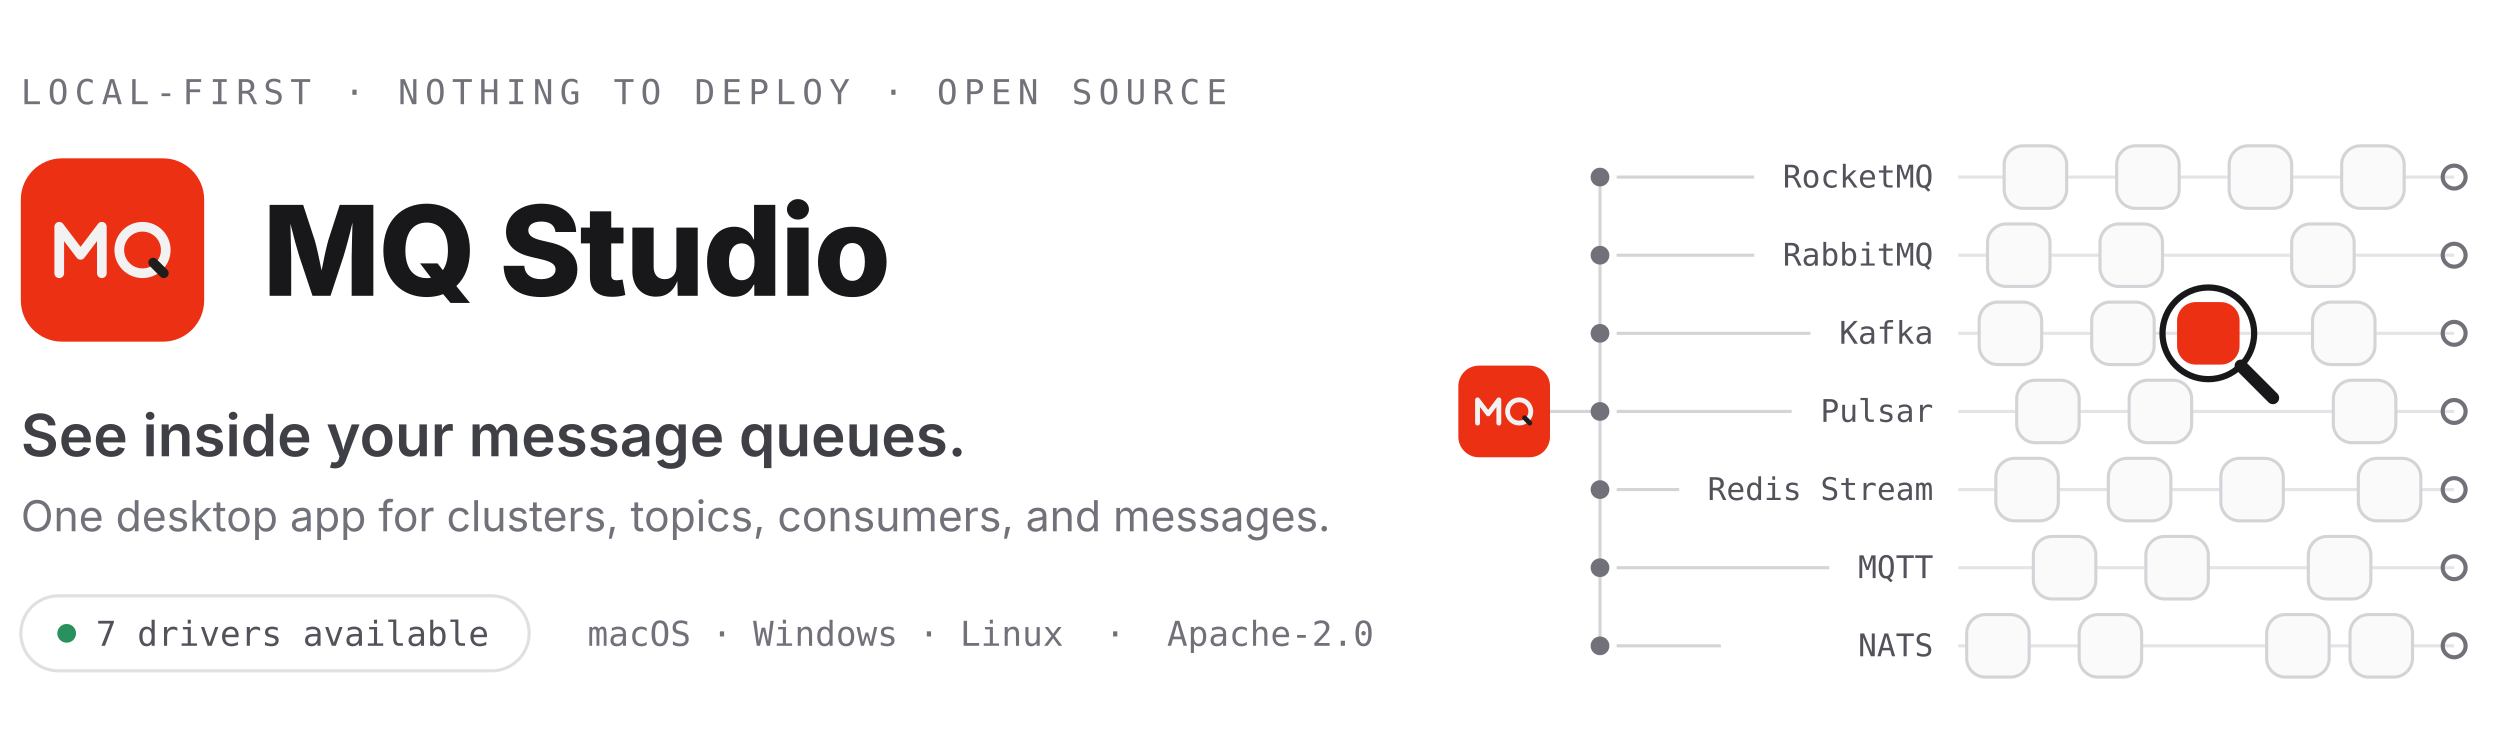
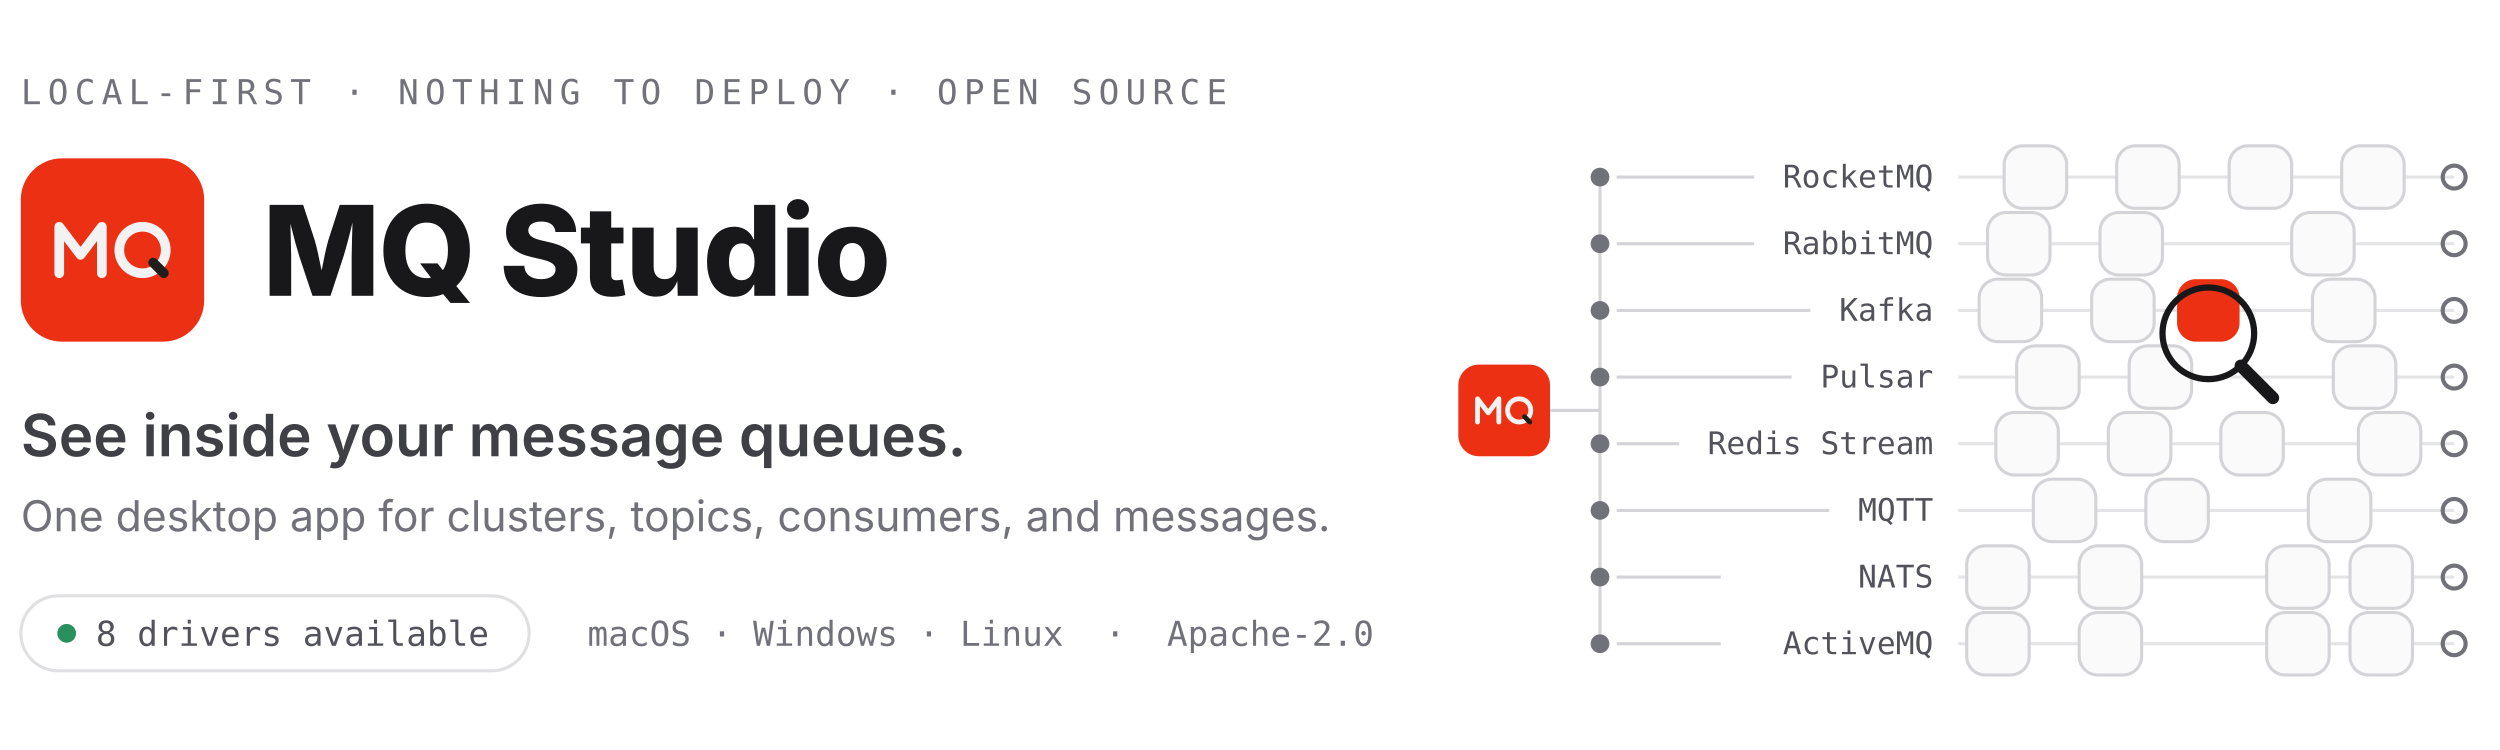
<svg xmlns="http://www.w3.org/2000/svg" width="1200" height="360" viewBox="0 0 1200 360" role="img" aria-labelledby="t d">
  <text x="10" y="50" font-family="ui-monospace,'SF Mono',Menlo,Consolas,monospace" font-size="16.5" letter-spacing="3" fill="#71717A">LOCAL-FIRST · NOTHING TO DEPLOY · OPEN SOURCE</text>
  <g id="lockup">
    <rect x="10" y="76" width="88" height="88" rx="19.8" fill="#EC3013" />
    <g transform="translate(22.86 96.761) scale(0.46478)" fill="none" stroke-width="10">
      <path d="M12 74 L12 26 L34 55 L56 26 L56 74" stroke="#F3F2F2" stroke-linejoin="round" stroke-linecap="round" />
      <circle cx="98" cy="50" r="24" stroke="#F3F2F2" />
      <line x1="109" y1="63" x2="120" y2="74" stroke="#201E1D" stroke-linecap="round" />
    </g>
    <text x="126" y="142" font-family="-apple-system,'PingFang SC','Segoe UI','Microsoft YaHei',system-ui,sans-serif" font-size="60" font-weight="800" letter-spacing="-1" fill="#18181B">MQ Studio</text>
  </g>
  <text x="10" y="219" font-family="-apple-system,'PingFang SC','Segoe UI','Microsoft YaHei',system-ui,sans-serif" font-size="28" font-weight="600" fill="#3F3F46">See inside your message queues.</text>
  <text x="10" y="255" font-family="-apple-system,'PingFang SC','Segoe UI','Microsoft YaHei',system-ui,sans-serif" font-size="20.5" fill="#71717A">One desktop app for clusters, topics, consumers, and messages.</text>
  <g id="meta">
    <rect x="10" y="286" width="244" height="36" rx="18" fill="none" stroke="#E0E0E3" stroke-width="1.5" />
    <circle cx="32" cy="304" r="4.5" fill="#29915D" />
-     <text x="46" y="310" font-family="ui-monospace,'SF Mono',Menlo,Consolas,monospace" font-size="16.5" fill="#52525B">7 drivers available</text>
+     <text x="46" y="310" font-family="ui-monospace,'SF Mono',Menlo,Consolas,monospace" font-size="16.5" fill="#52525B">8 drivers available</text>
    <text x="282" y="310" font-family="ui-monospace,'SF Mono',Menlo,Consolas,monospace" font-size="16.5" fill="#71717A">macOS · Windows · Linux  ·  Apache-2.0</text>
  </g>
  <g id="drivers">
-     <rect x="700" y="175.5" width="44" height="44" rx="9.9" fill="#EC3013" />
-     <g transform="translate(706.43 185.88) scale(0.23239)" fill="none" stroke-width="10">
+     <rect x="700" y="175" width="44" height="44" rx="9.9" fill="#EC3013" />
+     <g transform="translate(706.43 185.38) scale(0.23239)" fill="none" stroke-width="10">
      <path d="M12 74 L12 26 L34 55 L56 26 L56 74" stroke="#F3F2F2" stroke-linejoin="round" stroke-linecap="round" />
      <circle cx="98" cy="50" r="24" stroke="#F3F2F2" />
      <line x1="109" y1="63" x2="120" y2="74" stroke="#201E1D" stroke-linecap="round" />
    </g>
-     <line x1="744" y1="197.5" x2="768" y2="197.5" stroke="#D4D4D8" stroke-width="1.5" />
-     <line x1="768" y1="85" x2="768" y2="310" stroke="#D4D4D8" stroke-width="1.5" />
+     <line x1="744" y1="197" x2="768" y2="197" stroke="#D4D4D8" stroke-width="1.5" />
+     <line x1="768" y1="85" x2="768" y2="309" stroke="#D4D4D8" stroke-width="1.5" />
    <line x1="776" y1="85" x2="842" y2="85" stroke="#D4D4D8" stroke-width="1.5" />
    <text x="928" y="90" text-anchor="end" font-family="ui-monospace,'SF Mono',Menlo,Consolas,monospace" font-size="15" fill="#52525B">RocketMQ</text>
    <line x1="940" y1="85" x2="1178" y2="85" stroke="#E4E4E7" stroke-width="1.5" />
    <circle cx="768" cy="85" r="4.5" fill="#71717A" />
    <circle cx="1178" cy="85" r="5.5" fill="none" stroke="#71717A" stroke-width="2" />
    <rect x="962" y="70" width="30" height="30" rx="9" fill="#FAFAFA" stroke="#D4D4D8" stroke-width="1.5" />
    <rect x="1016" y="70" width="30" height="30" rx="9" fill="#FAFAFA" stroke="#D4D4D8" stroke-width="1.5" />
    <rect x="1070" y="70" width="30" height="30" rx="9" fill="#FAFAFA" stroke="#D4D4D8" stroke-width="1.5" />
    <rect x="1124" y="70" width="30" height="30" rx="9" fill="#FAFAFA" stroke="#D4D4D8" stroke-width="1.5" />
-     <line x1="776" y1="122.5" x2="842" y2="122.5" stroke="#D4D4D8" stroke-width="1.5" />
-     <text x="928" y="127.5" text-anchor="end" font-family="ui-monospace,'SF Mono',Menlo,Consolas,monospace" font-size="15" fill="#52525B">RabbitMQ</text>
-     <line x1="940" y1="122.5" x2="1178" y2="122.5" stroke="#E4E4E7" stroke-width="1.5" />
-     <circle cx="768" cy="122.5" r="4.5" fill="#71717A" />
-     <circle cx="1178" cy="122.5" r="5.5" fill="none" stroke="#71717A" stroke-width="2" />
-     <rect x="954" y="107.5" width="30" height="30" rx="9" fill="#FAFAFA" stroke="#D4D4D8" stroke-width="1.5" />
-     <rect x="1008" y="107.5" width="30" height="30" rx="9" fill="#FAFAFA" stroke="#D4D4D8" stroke-width="1.5" />
-     <rect x="1100" y="107.5" width="30" height="30" rx="9" fill="#FAFAFA" stroke="#D4D4D8" stroke-width="1.5" />
-     <line x1="776" y1="160" x2="869" y2="160" stroke="#D4D4D8" stroke-width="1.5" />
-     <text x="928" y="165" text-anchor="end" font-family="ui-monospace,'SF Mono',Menlo,Consolas,monospace" font-size="15" fill="#52525B">Kafka</text>
-     <line x1="940" y1="160" x2="1178" y2="160" stroke="#E4E4E7" stroke-width="1.5" />
-     <circle cx="768" cy="160" r="4.5" fill="#71717A" />
-     <circle cx="1178" cy="160" r="5.5" fill="none" stroke="#71717A" stroke-width="2" />
-     <rect x="950" y="145" width="30" height="30" rx="9" fill="#FAFAFA" stroke="#D4D4D8" stroke-width="1.5" />
-     <rect x="1004" y="145" width="30" height="30" rx="9" fill="#FAFAFA" stroke="#D4D4D8" stroke-width="1.5" />
-     <rect x="1110" y="145" width="30" height="30" rx="9" fill="#FAFAFA" stroke="#D4D4D8" stroke-width="1.5" />
-     <rect x="1045" y="145" width="30" height="30" rx="9" fill="#EC3013" />
-     <line x1="776" y1="197.5" x2="860" y2="197.5" stroke="#D4D4D8" stroke-width="1.5" />
-     <text x="928" y="202.5" text-anchor="end" font-family="ui-monospace,'SF Mono',Menlo,Consolas,monospace" font-size="15" fill="#52525B">Pulsar</text>
-     <line x1="940" y1="197.5" x2="1178" y2="197.5" stroke="#E4E4E7" stroke-width="1.5" />
-     <circle cx="768" cy="197.5" r="4.5" fill="#71717A" />
-     <circle cx="1178" cy="197.5" r="5.5" fill="none" stroke="#71717A" stroke-width="2" />
-     <rect x="968" y="182.5" width="30" height="30" rx="9" fill="#FAFAFA" stroke="#D4D4D8" stroke-width="1.5" />
-     <rect x="1022" y="182.5" width="30" height="30" rx="9" fill="#FAFAFA" stroke="#D4D4D8" stroke-width="1.5" />
-     <rect x="1120" y="182.5" width="30" height="30" rx="9" fill="#FAFAFA" stroke="#D4D4D8" stroke-width="1.5" />
-     <line x1="776" y1="235" x2="806" y2="235" stroke="#D4D4D8" stroke-width="1.5" />
-     <text x="928" y="240" text-anchor="end" font-family="ui-monospace,'SF Mono',Menlo,Consolas,monospace" font-size="15" fill="#52525B">Redis Stream</text>
-     <line x1="940" y1="235" x2="1178" y2="235" stroke="#E4E4E7" stroke-width="1.5" />
-     <circle cx="768" cy="235" r="4.5" fill="#71717A" />
-     <circle cx="1178" cy="235" r="5.5" fill="none" stroke="#71717A" stroke-width="2" />
-     <rect x="958" y="220" width="30" height="30" rx="9" fill="#FAFAFA" stroke="#D4D4D8" stroke-width="1.5" />
-     <rect x="1012" y="220" width="30" height="30" rx="9" fill="#FAFAFA" stroke="#D4D4D8" stroke-width="1.5" />
-     <rect x="1066" y="220" width="30" height="30" rx="9" fill="#FAFAFA" stroke="#D4D4D8" stroke-width="1.5" />
-     <rect x="1132" y="220" width="30" height="30" rx="9" fill="#FAFAFA" stroke="#D4D4D8" stroke-width="1.5" />
-     <line x1="776" y1="272.5" x2="878" y2="272.5" stroke="#D4D4D8" stroke-width="1.5" />
-     <text x="928" y="277.5" text-anchor="end" font-family="ui-monospace,'SF Mono',Menlo,Consolas,monospace" font-size="15" fill="#52525B">MQTT</text>
-     <line x1="940" y1="272.5" x2="1178" y2="272.5" stroke="#E4E4E7" stroke-width="1.5" />
-     <circle cx="768" cy="272.5" r="4.5" fill="#71717A" />
-     <circle cx="1178" cy="272.5" r="5.5" fill="none" stroke="#71717A" stroke-width="2" />
-     <rect x="976" y="257.5" width="30" height="30" rx="9" fill="#FAFAFA" stroke="#D4D4D8" stroke-width="1.5" />
-     <rect x="1030" y="257.5" width="30" height="30" rx="9" fill="#FAFAFA" stroke="#D4D4D8" stroke-width="1.5" />
-     <rect x="1108" y="257.5" width="30" height="30" rx="9" fill="#FAFAFA" stroke="#D4D4D8" stroke-width="1.5" />
-     <line x1="776" y1="310" x2="826" y2="310" stroke="#D4D4D8" stroke-width="1.5" />
-     <text x="928" y="315" text-anchor="end" font-family="ui-monospace,'SF Mono',Menlo,Consolas,monospace" font-size="15" fill="#52525B">NATS</text>
-     <line x1="940" y1="310" x2="1178" y2="310" stroke="#E4E4E7" stroke-width="1.5" />
-     <circle cx="768" cy="310" r="4.5" fill="#71717A" />
-     <circle cx="1178" cy="310" r="5.5" fill="none" stroke="#71717A" stroke-width="2" />
-     <rect x="944" y="295" width="30" height="30" rx="9" fill="#FAFAFA" stroke="#D4D4D8" stroke-width="1.5" />
-     <rect x="998" y="295" width="30" height="30" rx="9" fill="#FAFAFA" stroke="#D4D4D8" stroke-width="1.5" />
-     <rect x="1088" y="295" width="30" height="30" rx="9" fill="#FAFAFA" stroke="#D4D4D8" stroke-width="1.5" />
-     <rect x="1128" y="295" width="30" height="30" rx="9" fill="#FAFAFA" stroke="#D4D4D8" stroke-width="1.5" />
+     <line x1="776" y1="117" x2="842" y2="117" stroke="#D4D4D8" stroke-width="1.5" />
+     <text x="928" y="122" text-anchor="end" font-family="ui-monospace,'SF Mono',Menlo,Consolas,monospace" font-size="15" fill="#52525B">RabbitMQ</text>
+     <line x1="940" y1="117" x2="1178" y2="117" stroke="#E4E4E7" stroke-width="1.5" />
+     <circle cx="768" cy="117" r="4.5" fill="#71717A" />
+     <circle cx="1178" cy="117" r="5.5" fill="none" stroke="#71717A" stroke-width="2" />
+     <rect x="954" y="102" width="30" height="30" rx="9" fill="#FAFAFA" stroke="#D4D4D8" stroke-width="1.5" />
+     <rect x="1008" y="102" width="30" height="30" rx="9" fill="#FAFAFA" stroke="#D4D4D8" stroke-width="1.5" />
+     <rect x="1100" y="102" width="30" height="30" rx="9" fill="#FAFAFA" stroke="#D4D4D8" stroke-width="1.5" />
+     <line x1="776" y1="149" x2="869" y2="149" stroke="#D4D4D8" stroke-width="1.5" />
+     <text x="928" y="154" text-anchor="end" font-family="ui-monospace,'SF Mono',Menlo,Consolas,monospace" font-size="15" fill="#52525B">Kafka</text>
+     <line x1="940" y1="149" x2="1178" y2="149" stroke="#E4E4E7" stroke-width="1.5" />
+     <circle cx="768" cy="149" r="4.5" fill="#71717A" />
+     <circle cx="1178" cy="149" r="5.5" fill="none" stroke="#71717A" stroke-width="2" />
+     <rect x="950" y="134" width="30" height="30" rx="9" fill="#FAFAFA" stroke="#D4D4D8" stroke-width="1.5" />
+     <rect x="1004" y="134" width="30" height="30" rx="9" fill="#FAFAFA" stroke="#D4D4D8" stroke-width="1.5" />
+     <rect x="1110" y="134" width="30" height="30" rx="9" fill="#FAFAFA" stroke="#D4D4D8" stroke-width="1.5" />
+     <rect x="1045" y="134" width="30" height="30" rx="9" fill="#EC3013" />
+     <line x1="776" y1="181" x2="860" y2="181" stroke="#D4D4D8" stroke-width="1.5" />
+     <text x="928" y="186" text-anchor="end" font-family="ui-monospace,'SF Mono',Menlo,Consolas,monospace" font-size="15" fill="#52525B">Pulsar</text>
+     <line x1="940" y1="181" x2="1178" y2="181" stroke="#E4E4E7" stroke-width="1.5" />
+     <circle cx="768" cy="181" r="4.5" fill="#71717A" />
+     <circle cx="1178" cy="181" r="5.5" fill="none" stroke="#71717A" stroke-width="2" />
+     <rect x="968" y="166" width="30" height="30" rx="9" fill="#FAFAFA" stroke="#D4D4D8" stroke-width="1.5" />
+     <rect x="1022" y="166" width="30" height="30" rx="9" fill="#FAFAFA" stroke="#D4D4D8" stroke-width="1.5" />
+     <rect x="1120" y="166" width="30" height="30" rx="9" fill="#FAFAFA" stroke="#D4D4D8" stroke-width="1.5" />
+     <line x1="776" y1="213" x2="806" y2="213" stroke="#D4D4D8" stroke-width="1.5" />
+     <text x="928" y="218" text-anchor="end" font-family="ui-monospace,'SF Mono',Menlo,Consolas,monospace" font-size="15" fill="#52525B">Redis Stream</text>
+     <line x1="940" y1="213" x2="1178" y2="213" stroke="#E4E4E7" stroke-width="1.5" />
+     <circle cx="768" cy="213" r="4.5" fill="#71717A" />
+     <circle cx="1178" cy="213" r="5.5" fill="none" stroke="#71717A" stroke-width="2" />
+     <rect x="958" y="198" width="30" height="30" rx="9" fill="#FAFAFA" stroke="#D4D4D8" stroke-width="1.5" />
+     <rect x="1012" y="198" width="30" height="30" rx="9" fill="#FAFAFA" stroke="#D4D4D8" stroke-width="1.5" />
+     <rect x="1066" y="198" width="30" height="30" rx="9" fill="#FAFAFA" stroke="#D4D4D8" stroke-width="1.5" />
+     <rect x="1132" y="198" width="30" height="30" rx="9" fill="#FAFAFA" stroke="#D4D4D8" stroke-width="1.5" />
+     <line x1="776" y1="245" x2="878" y2="245" stroke="#D4D4D8" stroke-width="1.5" />
+     <text x="928" y="250" text-anchor="end" font-family="ui-monospace,'SF Mono',Menlo,Consolas,monospace" font-size="15" fill="#52525B">MQTT</text>
+     <line x1="940" y1="245" x2="1178" y2="245" stroke="#E4E4E7" stroke-width="1.5" />
+     <circle cx="768" cy="245" r="4.5" fill="#71717A" />
+     <circle cx="1178" cy="245" r="5.5" fill="none" stroke="#71717A" stroke-width="2" />
+     <rect x="976" y="230" width="30" height="30" rx="9" fill="#FAFAFA" stroke="#D4D4D8" stroke-width="1.5" />
+     <rect x="1030" y="230" width="30" height="30" rx="9" fill="#FAFAFA" stroke="#D4D4D8" stroke-width="1.5" />
+     <rect x="1108" y="230" width="30" height="30" rx="9" fill="#FAFAFA" stroke="#D4D4D8" stroke-width="1.5" />
+     <line x1="776" y1="277" x2="826" y2="277" stroke="#D4D4D8" stroke-width="1.5" />
+     <text x="928" y="282" text-anchor="end" font-family="ui-monospace,'SF Mono',Menlo,Consolas,monospace" font-size="15" fill="#52525B">NATS</text>
+     <line x1="940" y1="277" x2="1178" y2="277" stroke="#E4E4E7" stroke-width="1.5" />
+     <circle cx="768" cy="277" r="4.5" fill="#71717A" />
+     <circle cx="1178" cy="277" r="5.5" fill="none" stroke="#71717A" stroke-width="2" />
+     <rect x="944" y="262" width="30" height="30" rx="9" fill="#FAFAFA" stroke="#D4D4D8" stroke-width="1.5" />
+     <rect x="998" y="262" width="30" height="30" rx="9" fill="#FAFAFA" stroke="#D4D4D8" stroke-width="1.5" />
+     <rect x="1088" y="262" width="30" height="30" rx="9" fill="#FAFAFA" stroke="#D4D4D8" stroke-width="1.5" />
+     <rect x="1128" y="262" width="30" height="30" rx="9" fill="#FAFAFA" stroke="#D4D4D8" stroke-width="1.5" />
+     <line x1="776" y1="309" x2="826" y2="309" stroke="#D4D4D8" stroke-width="1.5" />
+     <text x="928" y="314" text-anchor="end" font-family="ui-monospace,'SF Mono',Menlo,Consolas,monospace" font-size="15" fill="#52525B">ActiveMQ</text>
+     <line x1="940" y1="309" x2="1178" y2="309" stroke="#E4E4E7" stroke-width="1.5" />
+     <circle cx="768" cy="309" r="4.5" fill="#71717A" />
+     <circle cx="1178" cy="309" r="5.5" fill="none" stroke="#71717A" stroke-width="2" />
+     <rect x="944" y="294" width="30" height="30" rx="9" fill="#FAFAFA" stroke="#D4D4D8" stroke-width="1.5" />
+     <rect x="998" y="294" width="30" height="30" rx="9" fill="#FAFAFA" stroke="#D4D4D8" stroke-width="1.5" />
+     <rect x="1088" y="294" width="30" height="30" rx="9" fill="#FAFAFA" stroke="#D4D4D8" stroke-width="1.5" />
+     <rect x="1128" y="294" width="30" height="30" rx="9" fill="#FAFAFA" stroke="#D4D4D8" stroke-width="1.5" />
  </g>
  <g id="inspect">
    <circle cx="1060" cy="160" r="22" fill="none" stroke="#18181B" stroke-width="3" />
    <line x1="1075.6" y1="175.6" x2="1091" y2="191" stroke="#18181B" stroke-width="6" stroke-linecap="round" />
  </g>
</svg>
